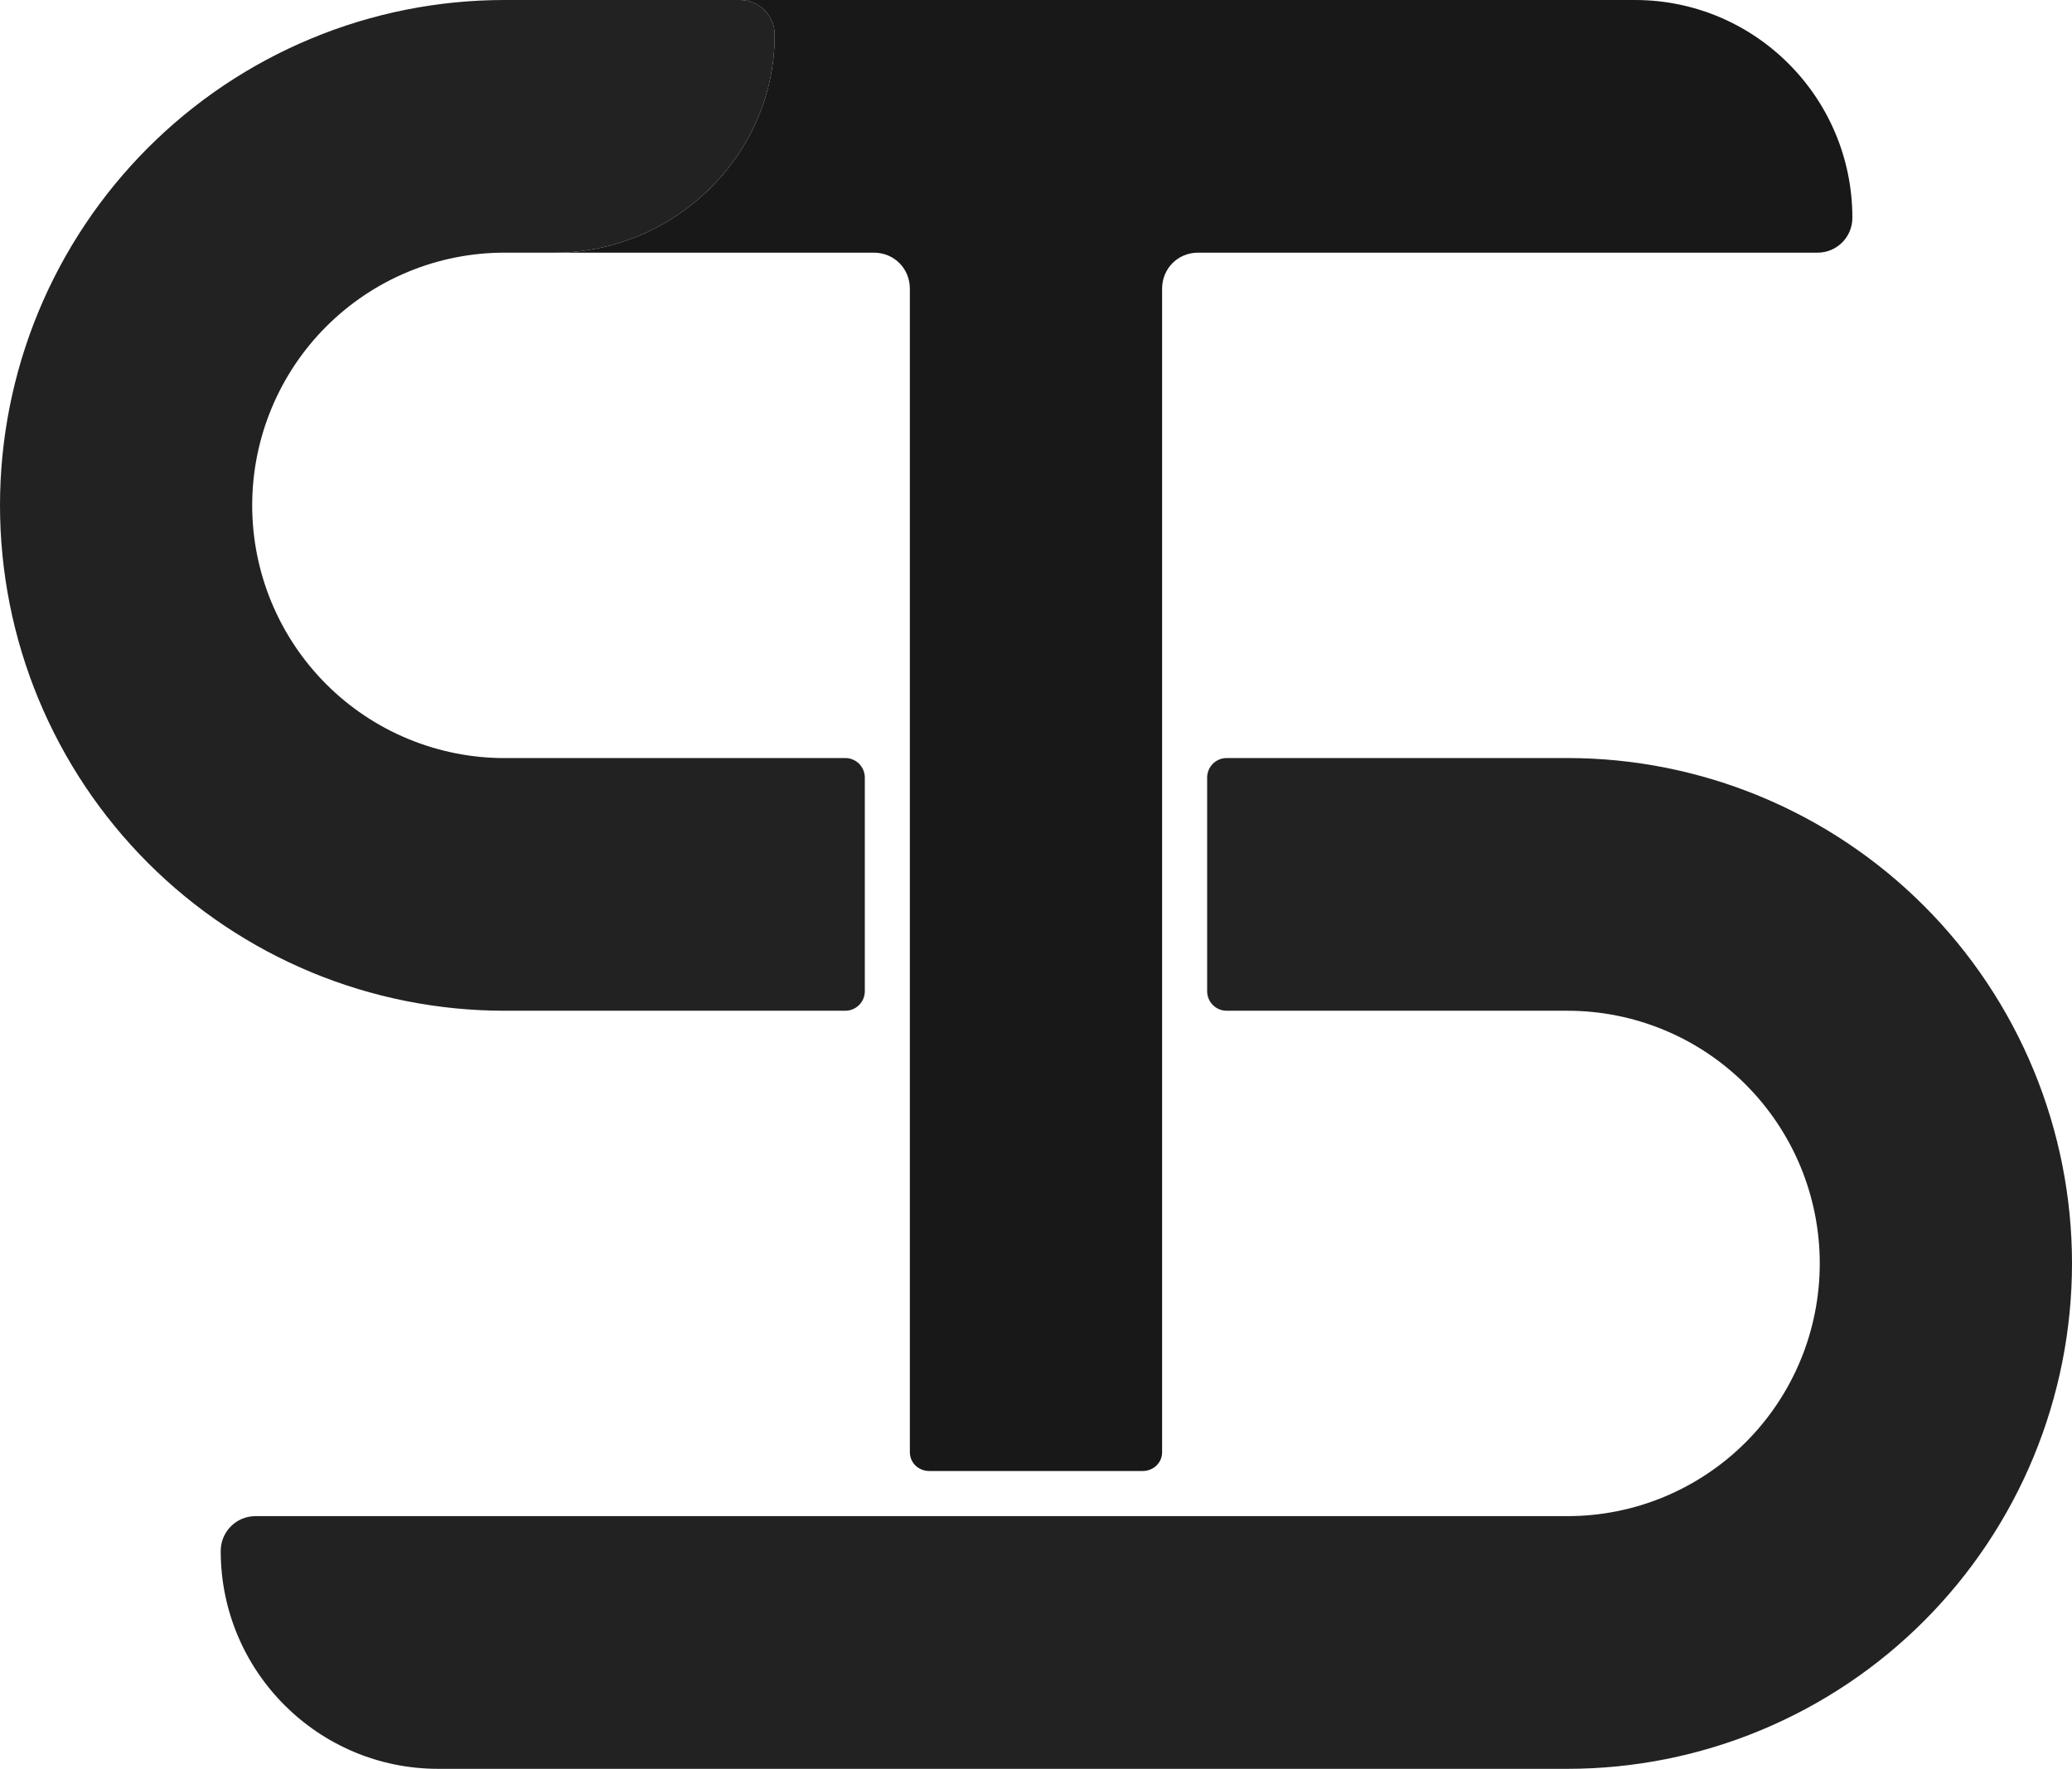
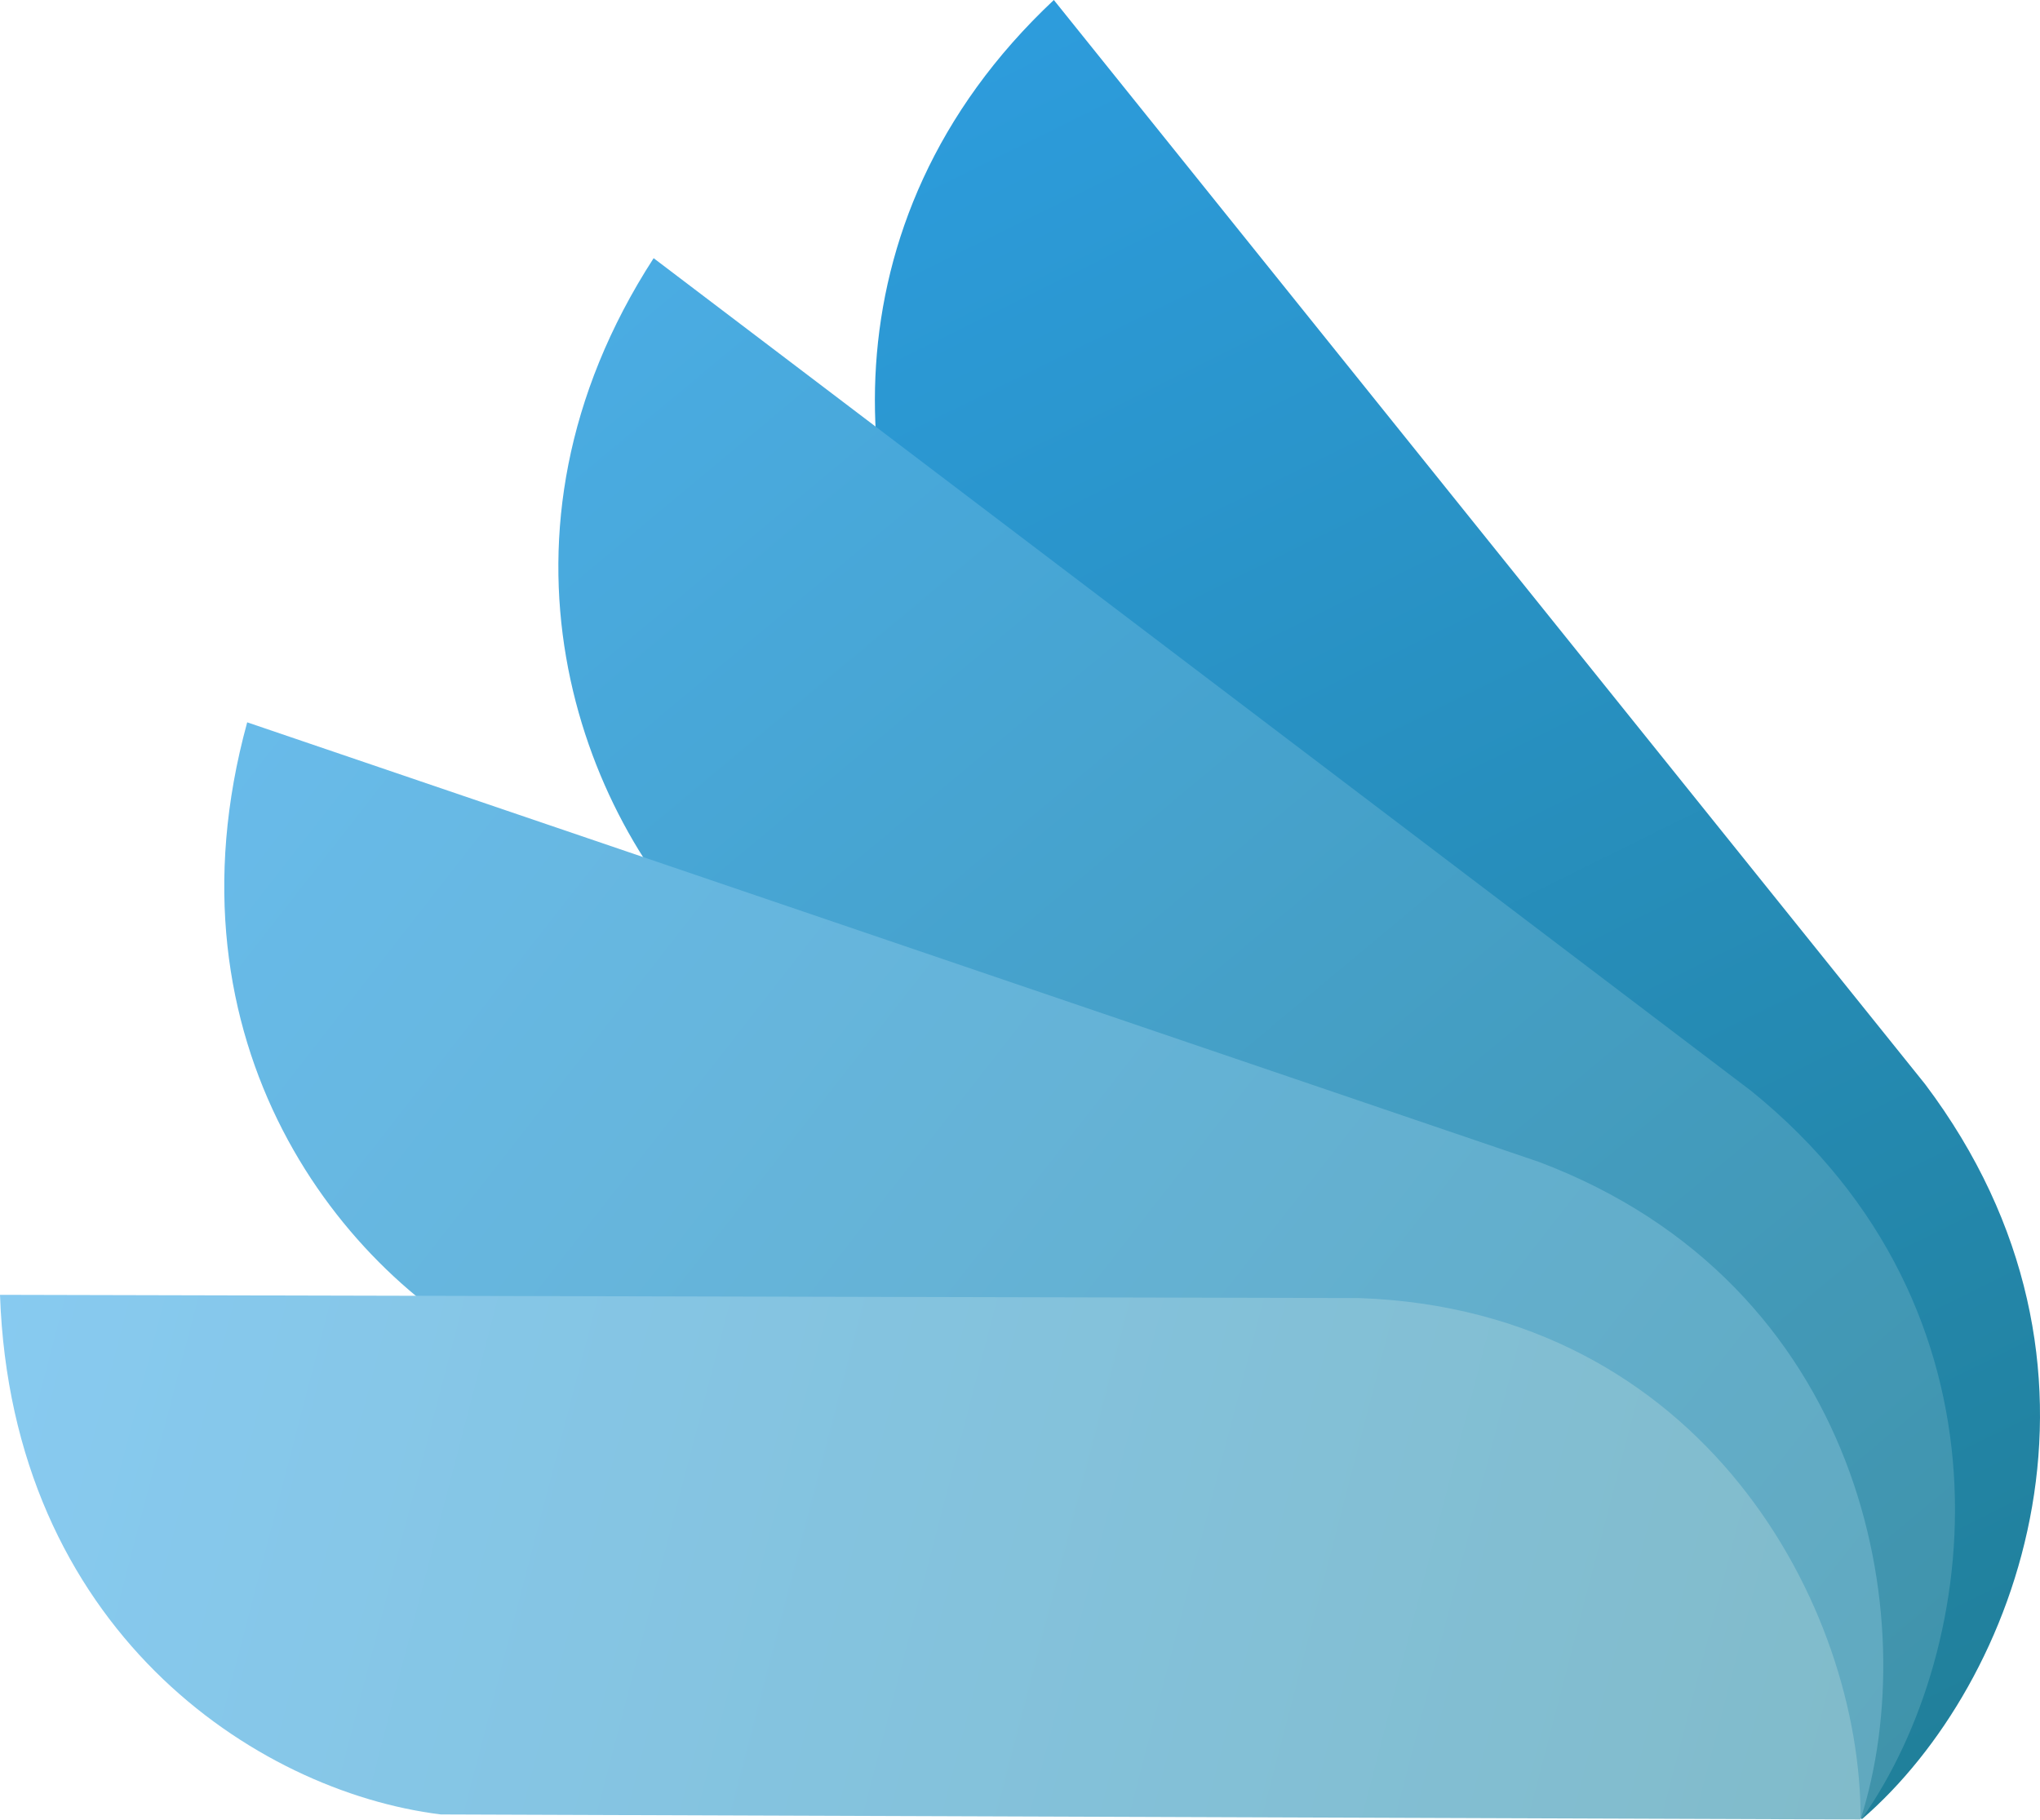
- <svg xmlns="http://www.w3.org/2000/svg" width="512" height="437" viewBox="0 0 512 437" fill="none">
-   <path d="M182.84 0L124.66 0C108.29 0 92.07 3.22 76.95 9.5C61.83 15.77 48.08 24.97 36.51 36.57C24.93 48.16 15.75 61.92 9.48 77.07C3.22 92.22 0 108.46 0 124.85C0 141.25 3.22 157.49 9.48 172.63C15.75 187.78 24.93 201.55 36.51 213.14C48.08 224.73 61.83 233.93 76.95 240.21C92.07 246.48 108.29 249.71 124.66 249.71L208.88 249.71C211.54 249.71 213.7 247.55 213.7 244.88L213.7 192.11C213.7 189.44 211.54 187.28 208.88 187.28L124.66 187.29C116.47 187.29 108.36 185.67 100.8 182.53C93.24 179.4 86.37 174.8 80.58 169C74.79 163.2 70.2 156.32 67.07 148.75C63.93 141.17 62.32 133.05 62.32 124.85C62.32 116.65 63.93 108.54 67.07 100.96C70.2 93.39 74.79 86.5 80.58 80.71C86.37 74.91 93.24 70.31 100.8 67.17C108.36 64.03 116.47 62.42 124.66 62.42L137.71 62.42C167.06 62.04 191.44 38.09 191.44 8.61C191.44 3.85 187.59 0 182.84 0Z" fill="#222222" fill-opacity="1" fill-rule="nonzero" />
-   <path d="M387.33 187.28L303.11 187.28C300.45 187.28 298.29 189.44 298.29 192.11L298.29 244.88C298.29 247.55 300.45 249.71 303.11 249.71L387.33 249.71C395.52 249.71 403.63 251.32 411.19 254.46C418.75 257.59 425.62 262.19 431.41 267.99C437.2 273.79 441.79 280.67 444.93 288.25C448.06 295.82 449.67 303.94 449.67 312.14C449.67 320.34 448.06 328.46 444.93 336.03C441.79 343.61 437.2 350.49 431.41 356.29C425.62 362.08 418.75 366.68 411.19 369.82C403.63 372.96 395.52 374.57 387.34 374.57L63.13 374.57C58.38 374.57 54.54 378.42 54.54 383.18C54.54 412.9 78.59 437 108.27 437L387.34 437C403.71 437 419.92 433.77 435.04 427.49C450.16 421.22 463.91 412.02 475.48 400.43C487.06 388.83 496.24 375.07 502.51 359.92C508.77 344.77 512 328.53 512 312.14C512 295.74 508.77 279.51 502.51 264.36C496.24 249.21 487.06 235.44 475.48 223.85C463.91 212.26 450.16 203.06 435.04 196.79C419.92 190.51 403.71 187.28 387.33 187.28Z" fill="#222222" fill-opacity="1" fill-rule="evenodd" />
-   <path d="M457.73 53.81C457.73 58.57 453.89 62.42 449.14 62.42C400.2 62.42 301.07 62.42 296.06 62.42C291.06 62.42 287.16 66.33 287.16 71.34C287.16 75.98 287.16 321.73 287.16 358.77C287.16 361.43 285 363.42 282.34 363.42L229.65 363.42C226.99 363.42 224.83 361.43 224.83 358.77C224.83 321.73 224.83 75.98 224.83 71.34C224.83 66.33 220.93 62.42 215.92 62.42C210.91 62.42 161.69 62.42 137.71 62.42C167.06 62.04 191.44 38.09 191.44 8.61C191.44 3.85 187.59 0 182.84 0L404 0C433.68 0 457.73 24.09 457.73 53.81Z" fill="#181818" fill-rule="evenodd" />
+ <svg xmlns="http://www.w3.org/2000/svg" width="510" height="455" viewBox="0 0 510 455" fill="none">
+   <path d="M263.459 0L481.271 271.107C534.38 341.607 504.778 420.977 465.485 454.913C379.587 344.055 314.289 265.779 238.549 171.285C212.84 130.435 203.841 55.976 263.459 0Z" fill="url(#paint0_linear_38_1034)" />
+   <path d="M163.409 64.562L437.84 272.837C505.778 327.886 495.666 412.033 465.438 454.843L179.099 237.025C144.647 203.854 118.588 133.869 163.409 64.562Z" fill="url(#paint1_linear_38_1034)" />
+   <path d="M61.799 180.63L384.708 290.549C465.684 321.08 481.205 404.414 465.182 454.84L127.985 339.611C85.36 319.131 39.773 260.943 61.799 180.63Z" fill="url(#paint2_linear_38_1034)" />
+   <path d="M0 323.797L339.778 324.603C425.866 327.625 465.399 401.895 465.149 455L110.204 453.735C63.577 447.951 2.926 407.256 0 323.797Z" fill="url(#paint3_linear_38_1034)" />
+   <defs>
+     <linearGradient id="paint0_linear_38_1034" x1="261.262" y1="4.512" x2="482.873" y2="453.013" gradientUnits="userSpaceOnUse">
+       <stop stop-color="#2D9CDC" />
+       <stop offset="1" stop-color="#207F99" />
+     </linearGradient>
+     <linearGradient id="paint1_linear_38_1034" x1="163.922" y1="64.607" x2="479.224" y2="442.693" gradientUnits="userSpaceOnUse">
+       <stop stop-color="#4AACE3" />
+       <stop offset="1" stop-color="#4093AA" />
+     </linearGradient>
+     <linearGradient id="paint2_linear_38_1034" x1="55.768" y1="180.921" x2="483.176" y2="514.781" gradientUnits="userSpaceOnUse">
+       <stop stop-color="#68BBEA" />
+       <stop offset="1" stop-color="#60A7BA" />
+     </linearGradient>
+     <linearGradient id="paint3_linear_38_1034" x1="-0.175" y1="323.599" x2="467.654" y2="445.478" gradientUnits="userSpaceOnUse">
+       <stop stop-color="#87CAF0" />
+       <stop offset="1" stop-color="#81BBCA" />
+     </linearGradient>
+   </defs>
</svg>
